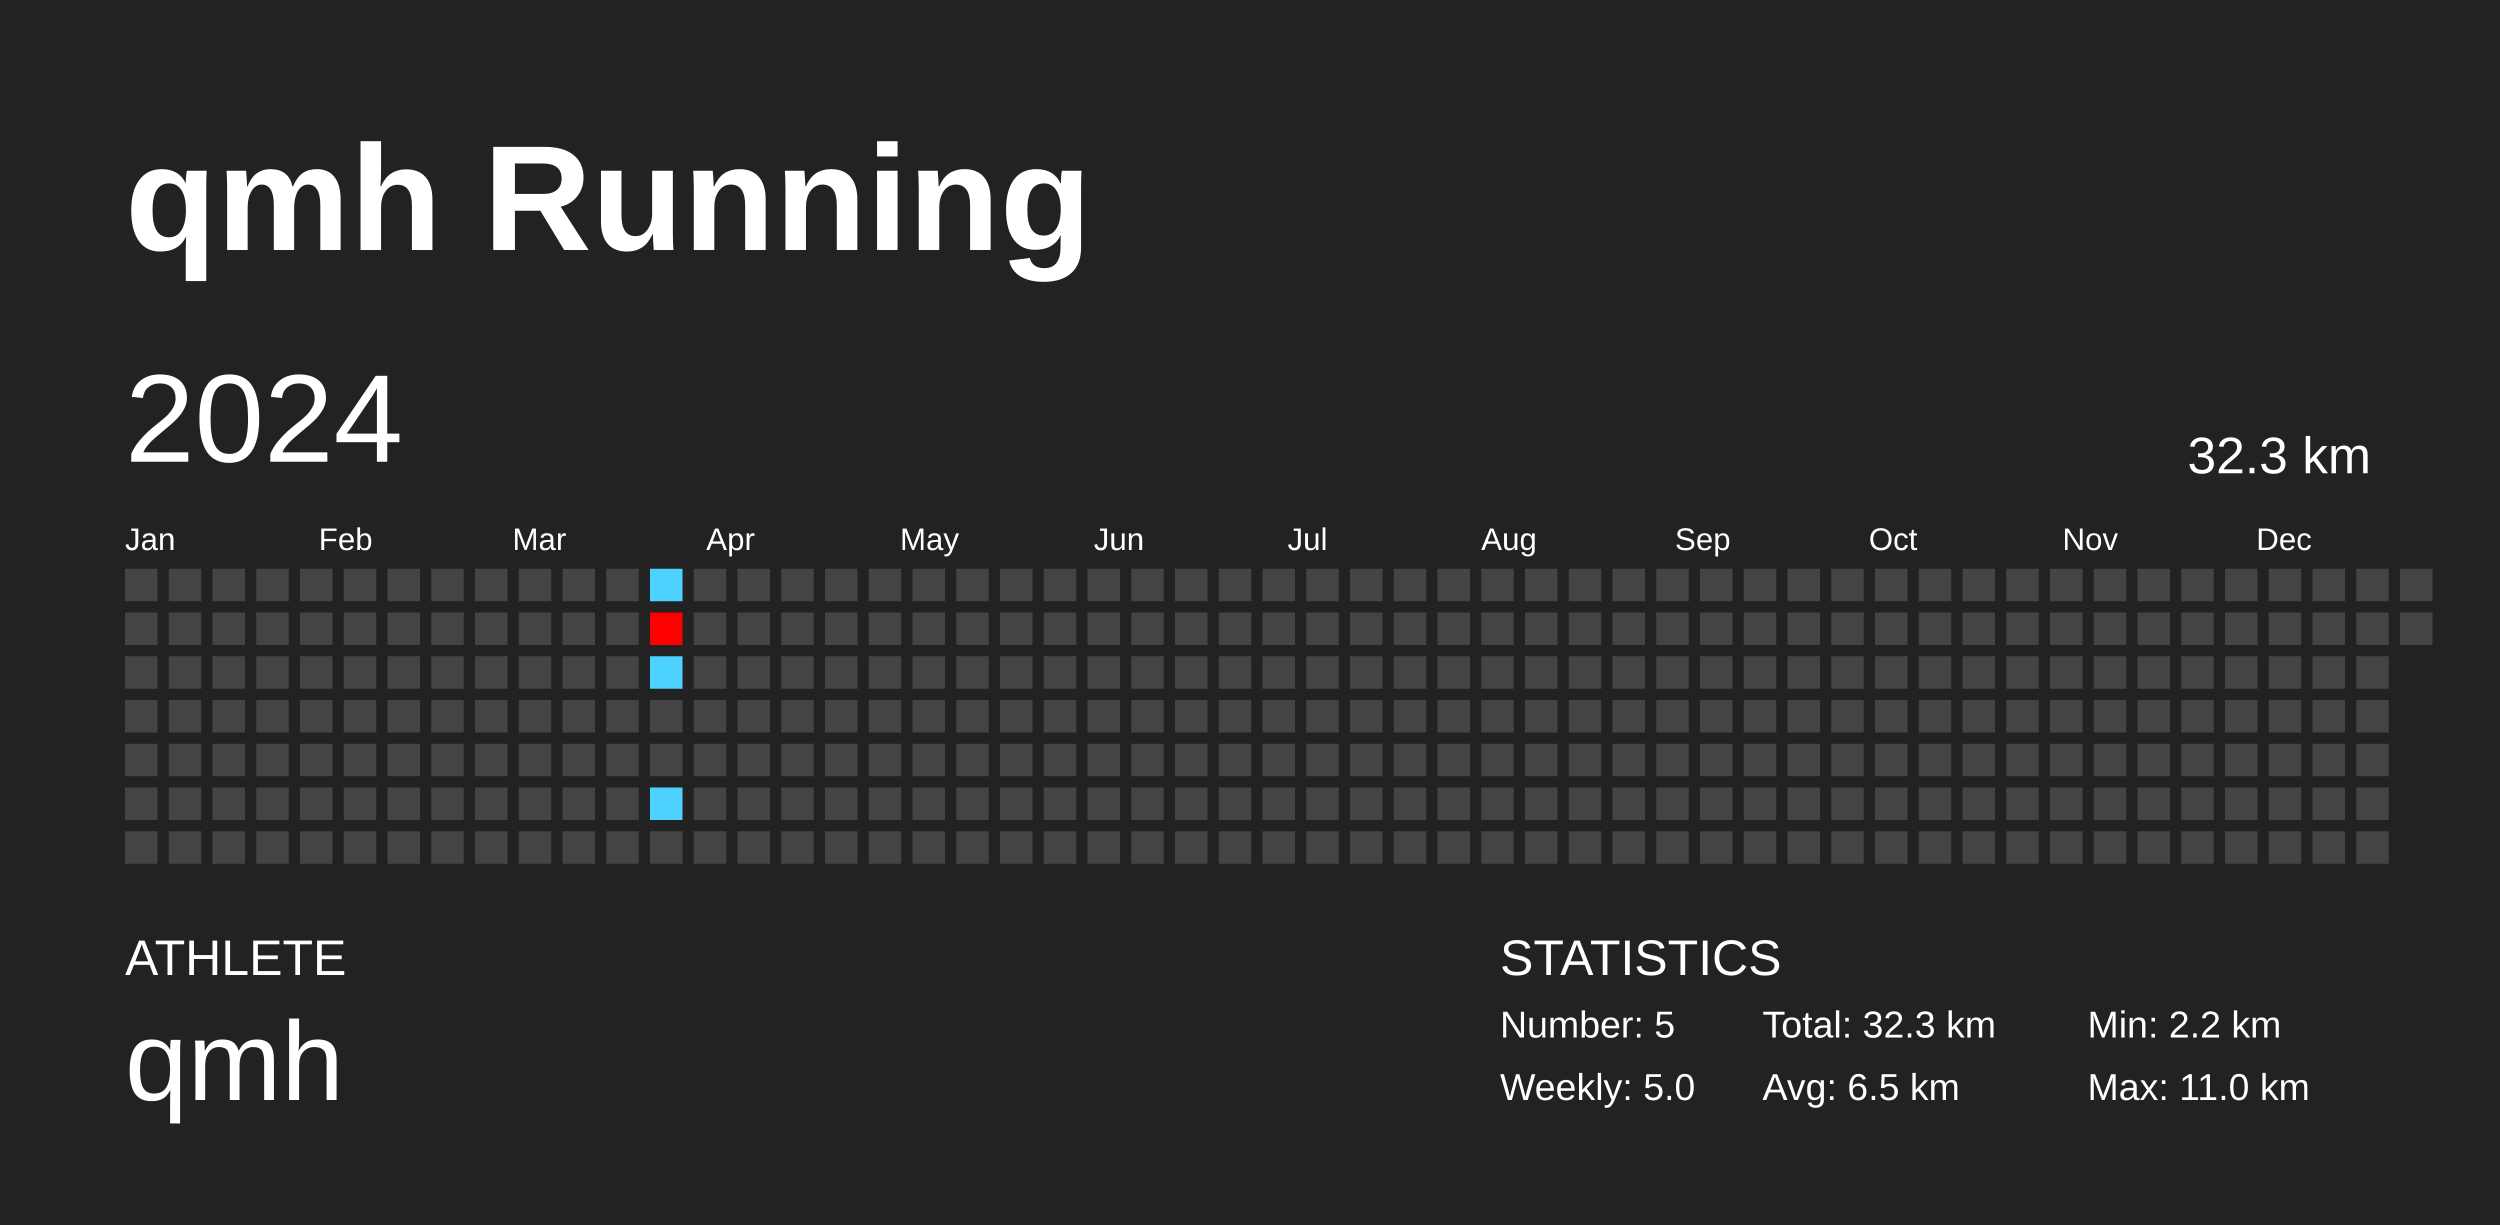
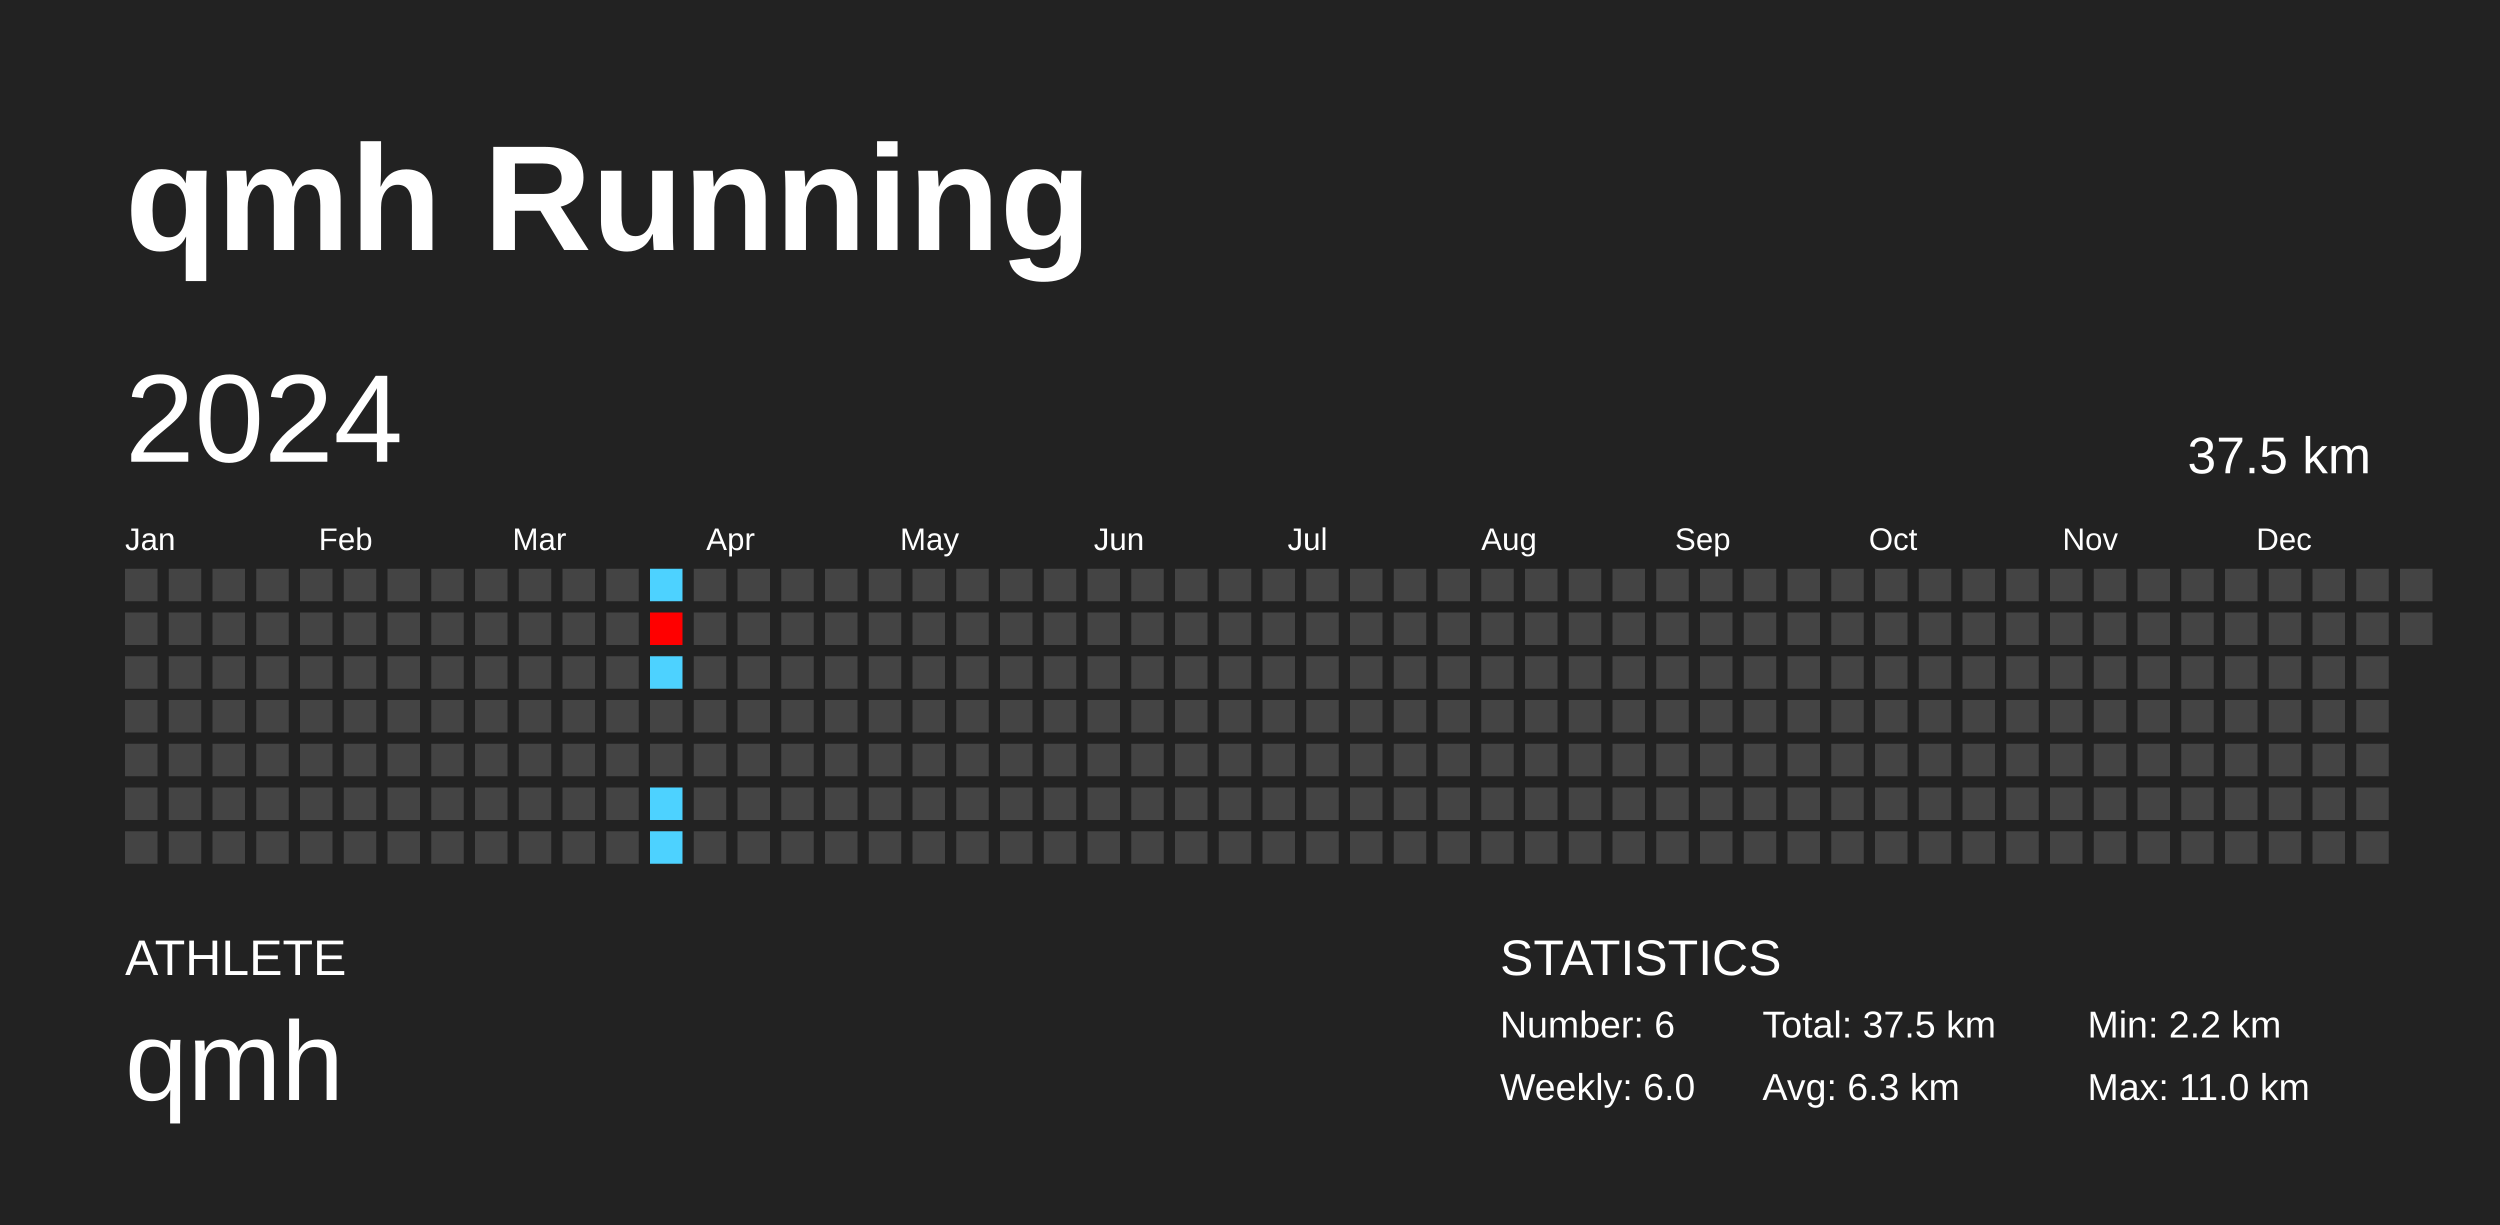
<svg xmlns="http://www.w3.org/2000/svg" baseProfile="full" height="98mm" version="1.1" viewBox="0,0,200,98" width="200mm">
  <defs />
  <rect fill="#222222" height="98" width="200" x="0" y="0" />
  <text fill="#FFFFFF" style="font-size:12px; font-family:Arial; font-weight:bold;" x="10" y="20">qmh Running</text>
  <text fill="#FFFFFF" style="font-size:4px; font-family:Arial" x="10" y="78">ATHLETE</text>
  <text fill="#FFFFFF" style="font-size:9px; font-family:Arial" x="10" y="88">qmh</text>
  <text fill="#FFFFFF" style="font-size:4px; font-family:Arial" x="120" y="78">STATISTICS</text>
-   <text fill="#FFFFFF" style="font-size:3px; font-family:Arial" x="120" y="83">Number: 5</text>
-   <text fill="#FFFFFF" style="font-size:3px; font-family:Arial" x="120" y="88">Weekly: 5.0</text>
-   <text fill="#FFFFFF" style="font-size:3px; font-family:Arial" x="141" y="83">Total: 32.3 km</text>
-   <text fill="#FFFFFF" style="font-size:3px; font-family:Arial" x="141" y="88">Avg: 6.5 km</text>
+   <text fill="#FFFFFF" style="font-size:3px; font-family:Arial" x="120" y="83">Number: 6</text>
+   <text fill="#FFFFFF" style="font-size:3px; font-family:Arial" x="120" y="88">Weekly: 6.0</text>
+   <text fill="#FFFFFF" style="font-size:3px; font-family:Arial" x="141" y="83">Total: 37.5 km</text>
+   <text fill="#FFFFFF" style="font-size:3px; font-family:Arial" x="141" y="88">Avg: 6.3 km</text>
  <text fill="#FFFFFF" style="font-size:3px; font-family:Arial" x="167" y="83">Min: 2.2 km</text>
  <text fill="#FFFFFF" style="font-size:3px; font-family:Arial" x="167" y="88">Max: 11.0 km</text>
  <text dominant-baseline="hanging" fill="#FFFFFF" style="font-size:10.0px; font-family:Arial;" x="10" y="30">2024</text>
-   <text dominant-baseline="hanging" fill="#FFFFFF" style="font-size:4.125px; font-family:Arial;" x="175" y="35">32.3 km</text>
+   <text dominant-baseline="hanging" fill="#FFFFFF" style="font-size:4.125px; font-family:Arial;" x="175" y="35">37.5 km</text>
  <text fill="#FFFFFF" style="font-size:2.5px; font-family:Arial" x="10.0" y="44">Jan</text>
  <text fill="#FFFFFF" style="font-size:2.5px; font-family:Arial" x="25.5" y="44">Feb</text>
  <text fill="#FFFFFF" style="font-size:2.5px; font-family:Arial" x="41.0" y="44">Mar</text>
  <text fill="#FFFFFF" style="font-size:2.5px; font-family:Arial" x="56.5" y="44">Apr</text>
  <text fill="#FFFFFF" style="font-size:2.5px; font-family:Arial" x="72.0" y="44">May</text>
  <text fill="#FFFFFF" style="font-size:2.5px; font-family:Arial" x="87.5" y="44">Jun</text>
  <text fill="#FFFFFF" style="font-size:2.5px; font-family:Arial" x="103.0" y="44">Jul</text>
  <text fill="#FFFFFF" style="font-size:2.5px; font-family:Arial" x="118.5" y="44">Aug</text>
  <text fill="#FFFFFF" style="font-size:2.5px; font-family:Arial" x="134.0" y="44">Sep</text>
  <text fill="#FFFFFF" style="font-size:2.5px; font-family:Arial" x="149.5" y="44">Oct</text>
  <text fill="#FFFFFF" style="font-size:2.5px; font-family:Arial" x="165.0" y="44">Nov</text>
  <text fill="#FFFFFF" style="font-size:2.5px; font-family:Arial" x="180.5" y="44">Dec</text>
  <rect fill="#444444" height="2.6" width="2.6" x="10.0" y="45.5" />
  <rect fill="#444444" height="2.6" width="2.6" x="10.0" y="49.0" />
  <rect fill="#444444" height="2.6" width="2.6" x="10.0" y="52.5" />
  <rect fill="#444444" height="2.6" width="2.6" x="10.0" y="56.0" />
  <rect fill="#444444" height="2.6" width="2.6" x="10.0" y="59.5" />
  <rect fill="#444444" height="2.6" width="2.6" x="10.0" y="63.0" />
  <rect fill="#444444" height="2.6" width="2.6" x="10.0" y="66.5" />
  <rect fill="#444444" height="2.6" width="2.6" x="13.5" y="45.5" />
  <rect fill="#444444" height="2.6" width="2.6" x="13.5" y="49.0" />
  <rect fill="#444444" height="2.6" width="2.6" x="13.5" y="52.5" />
  <rect fill="#444444" height="2.6" width="2.6" x="13.5" y="56.0" />
  <rect fill="#444444" height="2.6" width="2.6" x="13.5" y="59.5" />
  <rect fill="#444444" height="2.6" width="2.6" x="13.5" y="63.0" />
  <rect fill="#444444" height="2.6" width="2.6" x="13.5" y="66.5" />
  <rect fill="#444444" height="2.6" width="2.6" x="17.0" y="45.5" />
  <rect fill="#444444" height="2.6" width="2.6" x="17.0" y="49.0" />
  <rect fill="#444444" height="2.6" width="2.6" x="17.0" y="52.5" />
  <rect fill="#444444" height="2.6" width="2.6" x="17.0" y="56.0" />
  <rect fill="#444444" height="2.6" width="2.6" x="17.0" y="59.5" />
  <rect fill="#444444" height="2.6" width="2.6" x="17.0" y="63.0" />
  <rect fill="#444444" height="2.6" width="2.6" x="17.0" y="66.5" />
  <rect fill="#444444" height="2.6" width="2.6" x="20.5" y="45.5" />
  <rect fill="#444444" height="2.6" width="2.6" x="20.5" y="49.0" />
  <rect fill="#444444" height="2.6" width="2.6" x="20.5" y="52.5" />
  <rect fill="#444444" height="2.6" width="2.6" x="20.5" y="56.0" />
  <rect fill="#444444" height="2.6" width="2.6" x="20.5" y="59.5" />
  <rect fill="#444444" height="2.6" width="2.6" x="20.5" y="63.0" />
  <rect fill="#444444" height="2.6" width="2.6" x="20.5" y="66.5" />
  <rect fill="#444444" height="2.6" width="2.6" x="24.0" y="45.5" />
  <rect fill="#444444" height="2.6" width="2.6" x="24.0" y="49.0" />
  <rect fill="#444444" height="2.6" width="2.6" x="24.0" y="52.5" />
  <rect fill="#444444" height="2.6" width="2.6" x="24.0" y="56.0" />
  <rect fill="#444444" height="2.6" width="2.6" x="24.0" y="59.5" />
  <rect fill="#444444" height="2.6" width="2.6" x="24.0" y="63.0" />
  <rect fill="#444444" height="2.6" width="2.6" x="24.0" y="66.5" />
  <rect fill="#444444" height="2.6" width="2.6" x="27.5" y="45.5" />
  <rect fill="#444444" height="2.6" width="2.6" x="27.5" y="49.0" />
  <rect fill="#444444" height="2.6" width="2.6" x="27.5" y="52.5" />
  <rect fill="#444444" height="2.6" width="2.6" x="27.5" y="56.0" />
  <rect fill="#444444" height="2.6" width="2.6" x="27.5" y="59.5" />
  <rect fill="#444444" height="2.6" width="2.6" x="27.5" y="63.0" />
  <rect fill="#444444" height="2.6" width="2.6" x="27.5" y="66.5" />
  <rect fill="#444444" height="2.6" width="2.6" x="31.0" y="45.5" />
  <rect fill="#444444" height="2.6" width="2.6" x="31.0" y="49.0" />
  <rect fill="#444444" height="2.6" width="2.6" x="31.0" y="52.5" />
  <rect fill="#444444" height="2.6" width="2.6" x="31.0" y="56.0" />
  <rect fill="#444444" height="2.6" width="2.6" x="31.0" y="59.5" />
  <rect fill="#444444" height="2.6" width="2.6" x="31.0" y="63.0" />
  <rect fill="#444444" height="2.6" width="2.6" x="31.0" y="66.5" />
  <rect fill="#444444" height="2.6" width="2.6" x="34.5" y="45.5" />
  <rect fill="#444444" height="2.6" width="2.6" x="34.5" y="49.0" />
  <rect fill="#444444" height="2.6" width="2.6" x="34.5" y="52.5" />
  <rect fill="#444444" height="2.6" width="2.6" x="34.5" y="56.0" />
  <rect fill="#444444" height="2.6" width="2.6" x="34.5" y="59.5" />
  <rect fill="#444444" height="2.6" width="2.6" x="34.5" y="63.0" />
  <rect fill="#444444" height="2.6" width="2.6" x="34.5" y="66.5" />
  <rect fill="#444444" height="2.6" width="2.6" x="38.0" y="45.5" />
  <rect fill="#444444" height="2.6" width="2.6" x="38.0" y="49.0" />
  <rect fill="#444444" height="2.6" width="2.6" x="38.0" y="52.5" />
  <rect fill="#444444" height="2.6" width="2.6" x="38.0" y="56.0" />
  <rect fill="#444444" height="2.6" width="2.6" x="38.0" y="59.5" />
  <rect fill="#444444" height="2.6" width="2.6" x="38.0" y="63.0" />
  <rect fill="#444444" height="2.6" width="2.6" x="38.0" y="66.5" />
  <rect fill="#444444" height="2.6" width="2.6" x="41.5" y="45.5" />
  <rect fill="#444444" height="2.6" width="2.6" x="41.5" y="49.0" />
  <rect fill="#444444" height="2.6" width="2.6" x="41.5" y="52.5" />
  <rect fill="#444444" height="2.6" width="2.6" x="41.5" y="56.0" />
  <rect fill="#444444" height="2.6" width="2.6" x="41.5" y="59.5" />
  <rect fill="#444444" height="2.6" width="2.6" x="41.5" y="63.0" />
  <rect fill="#444444" height="2.6" width="2.6" x="41.5" y="66.5" />
  <rect fill="#444444" height="2.6" width="2.6" x="45.0" y="45.5" />
  <rect fill="#444444" height="2.6" width="2.6" x="45.0" y="49.0" />
  <rect fill="#444444" height="2.6" width="2.6" x="45.0" y="52.5" />
  <rect fill="#444444" height="2.6" width="2.6" x="45.0" y="56.0" />
  <rect fill="#444444" height="2.6" width="2.6" x="45.0" y="59.5" />
  <rect fill="#444444" height="2.6" width="2.6" x="45.0" y="63.0" />
  <rect fill="#444444" height="2.6" width="2.6" x="45.0" y="66.5" />
  <rect fill="#444444" height="2.6" width="2.6" x="48.5" y="45.5" />
  <rect fill="#444444" height="2.6" width="2.6" x="48.5" y="49.0" />
  <rect fill="#444444" height="2.6" width="2.6" x="48.5" y="52.5" />
  <rect fill="#444444" height="2.6" width="2.6" x="48.5" y="56.0" />
  <rect fill="#444444" height="2.6" width="2.6" x="48.5" y="59.5" />
  <rect fill="#444444" height="2.6" width="2.6" x="48.5" y="63.0" />
  <rect fill="#444444" height="2.6" width="2.6" x="48.5" y="66.5" />
  <rect fill="#4dd2ff" height="2.6" width="2.6" x="52.0" y="45.5" />
  <rect fill="#ff0000" height="2.6" width="2.6" x="52.0" y="49.0" />
  <rect fill="#4dd2ff" height="2.6" width="2.6" x="52.0" y="52.5" />
  <rect fill="#444444" height="2.6" width="2.6" x="52.0" y="56.0" />
  <rect fill="#444444" height="2.6" width="2.6" x="52.0" y="59.5" />
  <rect fill="#4dd2ff" height="2.6" width="2.6" x="52.0" y="63.0" />
-   <rect fill="#444444" height="2.6" width="2.6" x="52.0" y="66.5" />
+   <rect fill="#4dd2ff" height="2.6" width="2.6" x="52.0" y="66.5" />
  <rect fill="#444444" height="2.6" width="2.6" x="55.5" y="45.5" />
  <rect fill="#444444" height="2.6" width="2.6" x="55.5" y="49.0" />
  <rect fill="#444444" height="2.6" width="2.6" x="55.5" y="52.5" />
  <rect fill="#444444" height="2.6" width="2.6" x="55.5" y="56.0" />
  <rect fill="#444444" height="2.6" width="2.6" x="55.5" y="59.5" />
  <rect fill="#444444" height="2.6" width="2.6" x="55.5" y="63.0" />
  <rect fill="#444444" height="2.6" width="2.6" x="55.5" y="66.5" />
  <rect fill="#444444" height="2.6" width="2.6" x="59.0" y="45.5" />
  <rect fill="#444444" height="2.6" width="2.6" x="59.0" y="49.0" />
  <rect fill="#444444" height="2.6" width="2.6" x="59.0" y="52.5" />
  <rect fill="#444444" height="2.6" width="2.6" x="59.0" y="56.0" />
  <rect fill="#444444" height="2.6" width="2.6" x="59.0" y="59.5" />
  <rect fill="#444444" height="2.6" width="2.6" x="59.0" y="63.0" />
  <rect fill="#444444" height="2.6" width="2.6" x="59.0" y="66.5" />
  <rect fill="#444444" height="2.6" width="2.6" x="62.5" y="45.5" />
  <rect fill="#444444" height="2.6" width="2.6" x="62.5" y="49.0" />
  <rect fill="#444444" height="2.6" width="2.6" x="62.5" y="52.5" />
  <rect fill="#444444" height="2.6" width="2.6" x="62.5" y="56.0" />
  <rect fill="#444444" height="2.6" width="2.6" x="62.5" y="59.5" />
  <rect fill="#444444" height="2.6" width="2.6" x="62.5" y="63.0" />
  <rect fill="#444444" height="2.6" width="2.6" x="62.5" y="66.5" />
  <rect fill="#444444" height="2.6" width="2.6" x="66.0" y="45.5" />
  <rect fill="#444444" height="2.6" width="2.6" x="66.0" y="49.0" />
  <rect fill="#444444" height="2.6" width="2.6" x="66.0" y="52.5" />
  <rect fill="#444444" height="2.6" width="2.6" x="66.0" y="56.0" />
  <rect fill="#444444" height="2.6" width="2.6" x="66.0" y="59.5" />
  <rect fill="#444444" height="2.6" width="2.6" x="66.0" y="63.0" />
  <rect fill="#444444" height="2.6" width="2.6" x="66.0" y="66.5" />
  <rect fill="#444444" height="2.6" width="2.6" x="69.5" y="45.5" />
  <rect fill="#444444" height="2.6" width="2.6" x="69.5" y="49.0" />
  <rect fill="#444444" height="2.6" width="2.6" x="69.5" y="52.5" />
  <rect fill="#444444" height="2.6" width="2.6" x="69.5" y="56.0" />
  <rect fill="#444444" height="2.6" width="2.6" x="69.5" y="59.5" />
  <rect fill="#444444" height="2.6" width="2.6" x="69.5" y="63.0" />
  <rect fill="#444444" height="2.6" width="2.6" x="69.5" y="66.5" />
  <rect fill="#444444" height="2.6" width="2.6" x="73.0" y="45.5" />
  <rect fill="#444444" height="2.6" width="2.6" x="73.0" y="49.0" />
  <rect fill="#444444" height="2.6" width="2.6" x="73.0" y="52.5" />
  <rect fill="#444444" height="2.6" width="2.6" x="73.0" y="56.0" />
  <rect fill="#444444" height="2.6" width="2.6" x="73.0" y="59.5" />
  <rect fill="#444444" height="2.6" width="2.6" x="73.0" y="63.0" />
  <rect fill="#444444" height="2.6" width="2.6" x="73.0" y="66.5" />
  <rect fill="#444444" height="2.6" width="2.6" x="76.5" y="45.5" />
  <rect fill="#444444" height="2.6" width="2.6" x="76.5" y="49.0" />
  <rect fill="#444444" height="2.6" width="2.6" x="76.5" y="52.5" />
  <rect fill="#444444" height="2.6" width="2.6" x="76.5" y="56.0" />
  <rect fill="#444444" height="2.6" width="2.6" x="76.5" y="59.5" />
  <rect fill="#444444" height="2.6" width="2.6" x="76.5" y="63.0" />
  <rect fill="#444444" height="2.6" width="2.6" x="76.5" y="66.5" />
  <rect fill="#444444" height="2.6" width="2.6" x="80.0" y="45.5" />
  <rect fill="#444444" height="2.6" width="2.6" x="80.0" y="49.0" />
  <rect fill="#444444" height="2.6" width="2.6" x="80.0" y="52.5" />
  <rect fill="#444444" height="2.6" width="2.6" x="80.0" y="56.0" />
  <rect fill="#444444" height="2.6" width="2.6" x="80.0" y="59.5" />
  <rect fill="#444444" height="2.6" width="2.6" x="80.0" y="63.0" />
  <rect fill="#444444" height="2.6" width="2.6" x="80.0" y="66.5" />
  <rect fill="#444444" height="2.6" width="2.6" x="83.5" y="45.5" />
  <rect fill="#444444" height="2.6" width="2.6" x="83.5" y="49.0" />
  <rect fill="#444444" height="2.6" width="2.6" x="83.5" y="52.5" />
  <rect fill="#444444" height="2.6" width="2.6" x="83.5" y="56.0" />
  <rect fill="#444444" height="2.6" width="2.6" x="83.5" y="59.5" />
  <rect fill="#444444" height="2.6" width="2.6" x="83.5" y="63.0" />
  <rect fill="#444444" height="2.6" width="2.6" x="83.5" y="66.5" />
  <rect fill="#444444" height="2.6" width="2.6" x="87.0" y="45.5" />
  <rect fill="#444444" height="2.6" width="2.6" x="87.0" y="49.0" />
  <rect fill="#444444" height="2.6" width="2.6" x="87.0" y="52.5" />
  <rect fill="#444444" height="2.6" width="2.6" x="87.0" y="56.0" />
  <rect fill="#444444" height="2.6" width="2.6" x="87.0" y="59.5" />
  <rect fill="#444444" height="2.6" width="2.6" x="87.0" y="63.0" />
  <rect fill="#444444" height="2.6" width="2.6" x="87.0" y="66.5" />
  <rect fill="#444444" height="2.6" width="2.6" x="90.5" y="45.5" />
  <rect fill="#444444" height="2.6" width="2.6" x="90.5" y="49.0" />
  <rect fill="#444444" height="2.6" width="2.6" x="90.5" y="52.5" />
  <rect fill="#444444" height="2.6" width="2.6" x="90.5" y="56.0" />
  <rect fill="#444444" height="2.6" width="2.6" x="90.5" y="59.5" />
  <rect fill="#444444" height="2.6" width="2.6" x="90.5" y="63.0" />
  <rect fill="#444444" height="2.6" width="2.6" x="90.5" y="66.5" />
  <rect fill="#444444" height="2.6" width="2.6" x="94.0" y="45.5" />
  <rect fill="#444444" height="2.6" width="2.6" x="94.0" y="49.0" />
  <rect fill="#444444" height="2.6" width="2.6" x="94.0" y="52.5" />
  <rect fill="#444444" height="2.6" width="2.6" x="94.0" y="56.0" />
  <rect fill="#444444" height="2.6" width="2.6" x="94.0" y="59.5" />
  <rect fill="#444444" height="2.6" width="2.6" x="94.0" y="63.0" />
  <rect fill="#444444" height="2.6" width="2.6" x="94.0" y="66.5" />
  <rect fill="#444444" height="2.6" width="2.6" x="97.5" y="45.5" />
  <rect fill="#444444" height="2.6" width="2.6" x="97.5" y="49.0" />
  <rect fill="#444444" height="2.6" width="2.6" x="97.5" y="52.5" />
  <rect fill="#444444" height="2.6" width="2.6" x="97.5" y="56.0" />
  <rect fill="#444444" height="2.6" width="2.6" x="97.5" y="59.5" />
  <rect fill="#444444" height="2.6" width="2.6" x="97.5" y="63.0" />
  <rect fill="#444444" height="2.6" width="2.6" x="97.5" y="66.5" />
  <rect fill="#444444" height="2.6" width="2.6" x="101.0" y="45.5" />
  <rect fill="#444444" height="2.6" width="2.6" x="101.0" y="49.0" />
  <rect fill="#444444" height="2.6" width="2.6" x="101.0" y="52.5" />
  <rect fill="#444444" height="2.6" width="2.6" x="101.0" y="56.0" />
  <rect fill="#444444" height="2.6" width="2.6" x="101.0" y="59.5" />
  <rect fill="#444444" height="2.6" width="2.6" x="101.0" y="63.0" />
  <rect fill="#444444" height="2.6" width="2.6" x="101.0" y="66.5" />
  <rect fill="#444444" height="2.6" width="2.6" x="104.5" y="45.5" />
  <rect fill="#444444" height="2.6" width="2.6" x="104.5" y="49.0" />
  <rect fill="#444444" height="2.6" width="2.6" x="104.5" y="52.5" />
  <rect fill="#444444" height="2.6" width="2.6" x="104.5" y="56.0" />
  <rect fill="#444444" height="2.6" width="2.6" x="104.5" y="59.5" />
  <rect fill="#444444" height="2.6" width="2.6" x="104.5" y="63.0" />
  <rect fill="#444444" height="2.6" width="2.6" x="104.5" y="66.5" />
  <rect fill="#444444" height="2.6" width="2.6" x="108.0" y="45.5" />
  <rect fill="#444444" height="2.6" width="2.6" x="108.0" y="49.0" />
  <rect fill="#444444" height="2.6" width="2.6" x="108.0" y="52.5" />
  <rect fill="#444444" height="2.6" width="2.6" x="108.0" y="56.0" />
  <rect fill="#444444" height="2.6" width="2.6" x="108.0" y="59.5" />
  <rect fill="#444444" height="2.6" width="2.6" x="108.0" y="63.0" />
  <rect fill="#444444" height="2.6" width="2.6" x="108.0" y="66.5" />
  <rect fill="#444444" height="2.6" width="2.6" x="111.5" y="45.5" />
  <rect fill="#444444" height="2.6" width="2.6" x="111.5" y="49.0" />
  <rect fill="#444444" height="2.6" width="2.6" x="111.5" y="52.5" />
  <rect fill="#444444" height="2.6" width="2.6" x="111.5" y="56.0" />
  <rect fill="#444444" height="2.6" width="2.6" x="111.5" y="59.5" />
  <rect fill="#444444" height="2.6" width="2.6" x="111.5" y="63.0" />
  <rect fill="#444444" height="2.6" width="2.6" x="111.5" y="66.5" />
  <rect fill="#444444" height="2.6" width="2.6" x="115.0" y="45.5" />
  <rect fill="#444444" height="2.6" width="2.6" x="115.0" y="49.0" />
  <rect fill="#444444" height="2.6" width="2.6" x="115.0" y="52.5" />
  <rect fill="#444444" height="2.6" width="2.6" x="115.0" y="56.0" />
  <rect fill="#444444" height="2.6" width="2.6" x="115.0" y="59.5" />
  <rect fill="#444444" height="2.6" width="2.6" x="115.0" y="63.0" />
  <rect fill="#444444" height="2.6" width="2.6" x="115.0" y="66.5" />
  <rect fill="#444444" height="2.6" width="2.6" x="118.5" y="45.5" />
  <rect fill="#444444" height="2.6" width="2.6" x="118.5" y="49.0" />
  <rect fill="#444444" height="2.6" width="2.6" x="118.5" y="52.5" />
  <rect fill="#444444" height="2.6" width="2.6" x="118.5" y="56.0" />
  <rect fill="#444444" height="2.6" width="2.6" x="118.5" y="59.5" />
  <rect fill="#444444" height="2.6" width="2.6" x="118.5" y="63.0" />
  <rect fill="#444444" height="2.6" width="2.6" x="118.5" y="66.5" />
  <rect fill="#444444" height="2.6" width="2.6" x="122.0" y="45.5" />
  <rect fill="#444444" height="2.6" width="2.6" x="122.0" y="49.0" />
  <rect fill="#444444" height="2.6" width="2.6" x="122.0" y="52.5" />
  <rect fill="#444444" height="2.6" width="2.6" x="122.0" y="56.0" />
  <rect fill="#444444" height="2.6" width="2.6" x="122.0" y="59.5" />
  <rect fill="#444444" height="2.6" width="2.6" x="122.0" y="63.0" />
  <rect fill="#444444" height="2.6" width="2.6" x="122.0" y="66.5" />
  <rect fill="#444444" height="2.6" width="2.6" x="125.5" y="45.5" />
  <rect fill="#444444" height="2.6" width="2.6" x="125.5" y="49.0" />
  <rect fill="#444444" height="2.6" width="2.6" x="125.5" y="52.5" />
  <rect fill="#444444" height="2.6" width="2.6" x="125.5" y="56.0" />
  <rect fill="#444444" height="2.6" width="2.6" x="125.5" y="59.5" />
  <rect fill="#444444" height="2.6" width="2.6" x="125.5" y="63.0" />
  <rect fill="#444444" height="2.6" width="2.6" x="125.5" y="66.5" />
  <rect fill="#444444" height="2.6" width="2.6" x="129.0" y="45.5" />
  <rect fill="#444444" height="2.6" width="2.6" x="129.0" y="49.0" />
  <rect fill="#444444" height="2.6" width="2.6" x="129.0" y="52.5" />
  <rect fill="#444444" height="2.6" width="2.6" x="129.0" y="56.0" />
  <rect fill="#444444" height="2.6" width="2.6" x="129.0" y="59.5" />
  <rect fill="#444444" height="2.6" width="2.6" x="129.0" y="63.0" />
  <rect fill="#444444" height="2.6" width="2.6" x="129.0" y="66.5" />
  <rect fill="#444444" height="2.6" width="2.6" x="132.5" y="45.5" />
  <rect fill="#444444" height="2.6" width="2.6" x="132.5" y="49.0" />
  <rect fill="#444444" height="2.6" width="2.6" x="132.5" y="52.5" />
  <rect fill="#444444" height="2.6" width="2.6" x="132.5" y="56.0" />
  <rect fill="#444444" height="2.6" width="2.6" x="132.5" y="59.5" />
  <rect fill="#444444" height="2.6" width="2.6" x="132.5" y="63.0" />
  <rect fill="#444444" height="2.6" width="2.6" x="132.5" y="66.5" />
  <rect fill="#444444" height="2.6" width="2.6" x="136.0" y="45.5" />
  <rect fill="#444444" height="2.6" width="2.6" x="136.0" y="49.0" />
  <rect fill="#444444" height="2.6" width="2.6" x="136.0" y="52.5" />
  <rect fill="#444444" height="2.6" width="2.6" x="136.0" y="56.0" />
  <rect fill="#444444" height="2.6" width="2.6" x="136.0" y="59.5" />
  <rect fill="#444444" height="2.6" width="2.6" x="136.0" y="63.0" />
  <rect fill="#444444" height="2.6" width="2.6" x="136.0" y="66.5" />
  <rect fill="#444444" height="2.6" width="2.6" x="139.5" y="45.5" />
  <rect fill="#444444" height="2.6" width="2.6" x="139.5" y="49.0" />
  <rect fill="#444444" height="2.6" width="2.6" x="139.5" y="52.5" />
  <rect fill="#444444" height="2.6" width="2.6" x="139.5" y="56.0" />
  <rect fill="#444444" height="2.6" width="2.6" x="139.5" y="59.5" />
  <rect fill="#444444" height="2.6" width="2.6" x="139.5" y="63.0" />
  <rect fill="#444444" height="2.6" width="2.6" x="139.5" y="66.5" />
  <rect fill="#444444" height="2.6" width="2.6" x="143.0" y="45.5" />
  <rect fill="#444444" height="2.6" width="2.6" x="143.0" y="49.0" />
  <rect fill="#444444" height="2.6" width="2.6" x="143.0" y="52.5" />
  <rect fill="#444444" height="2.6" width="2.6" x="143.0" y="56.0" />
  <rect fill="#444444" height="2.6" width="2.6" x="143.0" y="59.5" />
  <rect fill="#444444" height="2.6" width="2.6" x="143.0" y="63.0" />
  <rect fill="#444444" height="2.6" width="2.6" x="143.0" y="66.5" />
  <rect fill="#444444" height="2.6" width="2.6" x="146.5" y="45.5" />
  <rect fill="#444444" height="2.6" width="2.6" x="146.5" y="49.0" />
  <rect fill="#444444" height="2.6" width="2.6" x="146.5" y="52.5" />
  <rect fill="#444444" height="2.6" width="2.6" x="146.5" y="56.0" />
  <rect fill="#444444" height="2.6" width="2.6" x="146.5" y="59.5" />
  <rect fill="#444444" height="2.6" width="2.6" x="146.5" y="63.0" />
  <rect fill="#444444" height="2.6" width="2.6" x="146.5" y="66.5" />
  <rect fill="#444444" height="2.6" width="2.6" x="150.0" y="45.5" />
  <rect fill="#444444" height="2.6" width="2.6" x="150.0" y="49.0" />
  <rect fill="#444444" height="2.6" width="2.6" x="150.0" y="52.5" />
  <rect fill="#444444" height="2.6" width="2.6" x="150.0" y="56.0" />
  <rect fill="#444444" height="2.6" width="2.6" x="150.0" y="59.5" />
  <rect fill="#444444" height="2.6" width="2.6" x="150.0" y="63.0" />
  <rect fill="#444444" height="2.6" width="2.6" x="150.0" y="66.5" />
  <rect fill="#444444" height="2.6" width="2.6" x="153.5" y="45.5" />
  <rect fill="#444444" height="2.6" width="2.6" x="153.5" y="49.0" />
  <rect fill="#444444" height="2.6" width="2.6" x="153.5" y="52.5" />
  <rect fill="#444444" height="2.6" width="2.6" x="153.5" y="56.0" />
  <rect fill="#444444" height="2.6" width="2.6" x="153.5" y="59.5" />
  <rect fill="#444444" height="2.6" width="2.6" x="153.5" y="63.0" />
  <rect fill="#444444" height="2.6" width="2.6" x="153.5" y="66.5" />
  <rect fill="#444444" height="2.6" width="2.6" x="157.0" y="45.5" />
  <rect fill="#444444" height="2.6" width="2.6" x="157.0" y="49.0" />
  <rect fill="#444444" height="2.6" width="2.6" x="157.0" y="52.5" />
  <rect fill="#444444" height="2.6" width="2.6" x="157.0" y="56.0" />
  <rect fill="#444444" height="2.6" width="2.6" x="157.0" y="59.5" />
  <rect fill="#444444" height="2.6" width="2.6" x="157.0" y="63.0" />
  <rect fill="#444444" height="2.6" width="2.6" x="157.0" y="66.5" />
  <rect fill="#444444" height="2.6" width="2.6" x="160.5" y="45.5" />
  <rect fill="#444444" height="2.6" width="2.6" x="160.5" y="49.0" />
  <rect fill="#444444" height="2.6" width="2.6" x="160.5" y="52.5" />
  <rect fill="#444444" height="2.6" width="2.6" x="160.5" y="56.0" />
  <rect fill="#444444" height="2.6" width="2.6" x="160.5" y="59.5" />
  <rect fill="#444444" height="2.6" width="2.6" x="160.5" y="63.0" />
  <rect fill="#444444" height="2.6" width="2.6" x="160.5" y="66.5" />
  <rect fill="#444444" height="2.6" width="2.6" x="164.0" y="45.5" />
  <rect fill="#444444" height="2.6" width="2.6" x="164.0" y="49.0" />
  <rect fill="#444444" height="2.6" width="2.6" x="164.0" y="52.5" />
  <rect fill="#444444" height="2.6" width="2.6" x="164.0" y="56.0" />
  <rect fill="#444444" height="2.6" width="2.6" x="164.0" y="59.5" />
  <rect fill="#444444" height="2.6" width="2.6" x="164.0" y="63.0" />
  <rect fill="#444444" height="2.6" width="2.6" x="164.0" y="66.5" />
  <rect fill="#444444" height="2.6" width="2.6" x="167.5" y="45.5" />
  <rect fill="#444444" height="2.6" width="2.6" x="167.5" y="49.0" />
  <rect fill="#444444" height="2.6" width="2.6" x="167.5" y="52.5" />
  <rect fill="#444444" height="2.6" width="2.6" x="167.5" y="56.0" />
  <rect fill="#444444" height="2.6" width="2.6" x="167.5" y="59.5" />
  <rect fill="#444444" height="2.6" width="2.6" x="167.5" y="63.0" />
  <rect fill="#444444" height="2.6" width="2.6" x="167.5" y="66.5" />
  <rect fill="#444444" height="2.6" width="2.6" x="171.0" y="45.5" />
  <rect fill="#444444" height="2.6" width="2.6" x="171.0" y="49.0" />
  <rect fill="#444444" height="2.6" width="2.6" x="171.0" y="52.5" />
  <rect fill="#444444" height="2.6" width="2.6" x="171.0" y="56.0" />
  <rect fill="#444444" height="2.6" width="2.6" x="171.0" y="59.5" />
  <rect fill="#444444" height="2.6" width="2.6" x="171.0" y="63.0" />
  <rect fill="#444444" height="2.6" width="2.6" x="171.0" y="66.5" />
  <rect fill="#444444" height="2.6" width="2.6" x="174.5" y="45.5" />
  <rect fill="#444444" height="2.6" width="2.6" x="174.5" y="49.0" />
  <rect fill="#444444" height="2.6" width="2.6" x="174.5" y="52.5" />
  <rect fill="#444444" height="2.6" width="2.6" x="174.5" y="56.0" />
  <rect fill="#444444" height="2.6" width="2.6" x="174.5" y="59.5" />
  <rect fill="#444444" height="2.6" width="2.6" x="174.5" y="63.0" />
  <rect fill="#444444" height="2.6" width="2.6" x="174.5" y="66.5" />
  <rect fill="#444444" height="2.6" width="2.6" x="178.0" y="45.5" />
  <rect fill="#444444" height="2.6" width="2.6" x="178.0" y="49.0" />
  <rect fill="#444444" height="2.6" width="2.6" x="178.0" y="52.5" />
  <rect fill="#444444" height="2.6" width="2.6" x="178.0" y="56.0" />
  <rect fill="#444444" height="2.6" width="2.6" x="178.0" y="59.5" />
  <rect fill="#444444" height="2.6" width="2.6" x="178.0" y="63.0" />
  <rect fill="#444444" height="2.6" width="2.6" x="178.0" y="66.5" />
  <rect fill="#444444" height="2.6" width="2.6" x="181.5" y="45.5" />
  <rect fill="#444444" height="2.6" width="2.6" x="181.5" y="49.0" />
  <rect fill="#444444" height="2.6" width="2.6" x="181.5" y="52.5" />
  <rect fill="#444444" height="2.6" width="2.6" x="181.5" y="56.0" />
  <rect fill="#444444" height="2.6" width="2.6" x="181.5" y="59.5" />
  <rect fill="#444444" height="2.6" width="2.6" x="181.5" y="63.0" />
  <rect fill="#444444" height="2.6" width="2.6" x="181.5" y="66.5" />
  <rect fill="#444444" height="2.6" width="2.6" x="185.0" y="45.5" />
  <rect fill="#444444" height="2.6" width="2.6" x="185.0" y="49.0" />
  <rect fill="#444444" height="2.6" width="2.6" x="185.0" y="52.5" />
  <rect fill="#444444" height="2.6" width="2.6" x="185.0" y="56.0" />
  <rect fill="#444444" height="2.6" width="2.6" x="185.0" y="59.5" />
  <rect fill="#444444" height="2.6" width="2.6" x="185.0" y="63.0" />
  <rect fill="#444444" height="2.6" width="2.6" x="185.0" y="66.5" />
  <rect fill="#444444" height="2.6" width="2.6" x="188.5" y="45.5" />
  <rect fill="#444444" height="2.6" width="2.6" x="188.5" y="49.0" />
  <rect fill="#444444" height="2.6" width="2.6" x="188.5" y="52.5" />
  <rect fill="#444444" height="2.6" width="2.6" x="188.5" y="56.0" />
  <rect fill="#444444" height="2.6" width="2.6" x="188.5" y="59.5" />
  <rect fill="#444444" height="2.6" width="2.6" x="188.5" y="63.0" />
  <rect fill="#444444" height="2.6" width="2.6" x="188.5" y="66.5" />
  <rect fill="#444444" height="2.6" width="2.6" x="192.0" y="45.5" />
  <rect fill="#444444" height="2.6" width="2.6" x="192.0" y="49.0" />
</svg>
